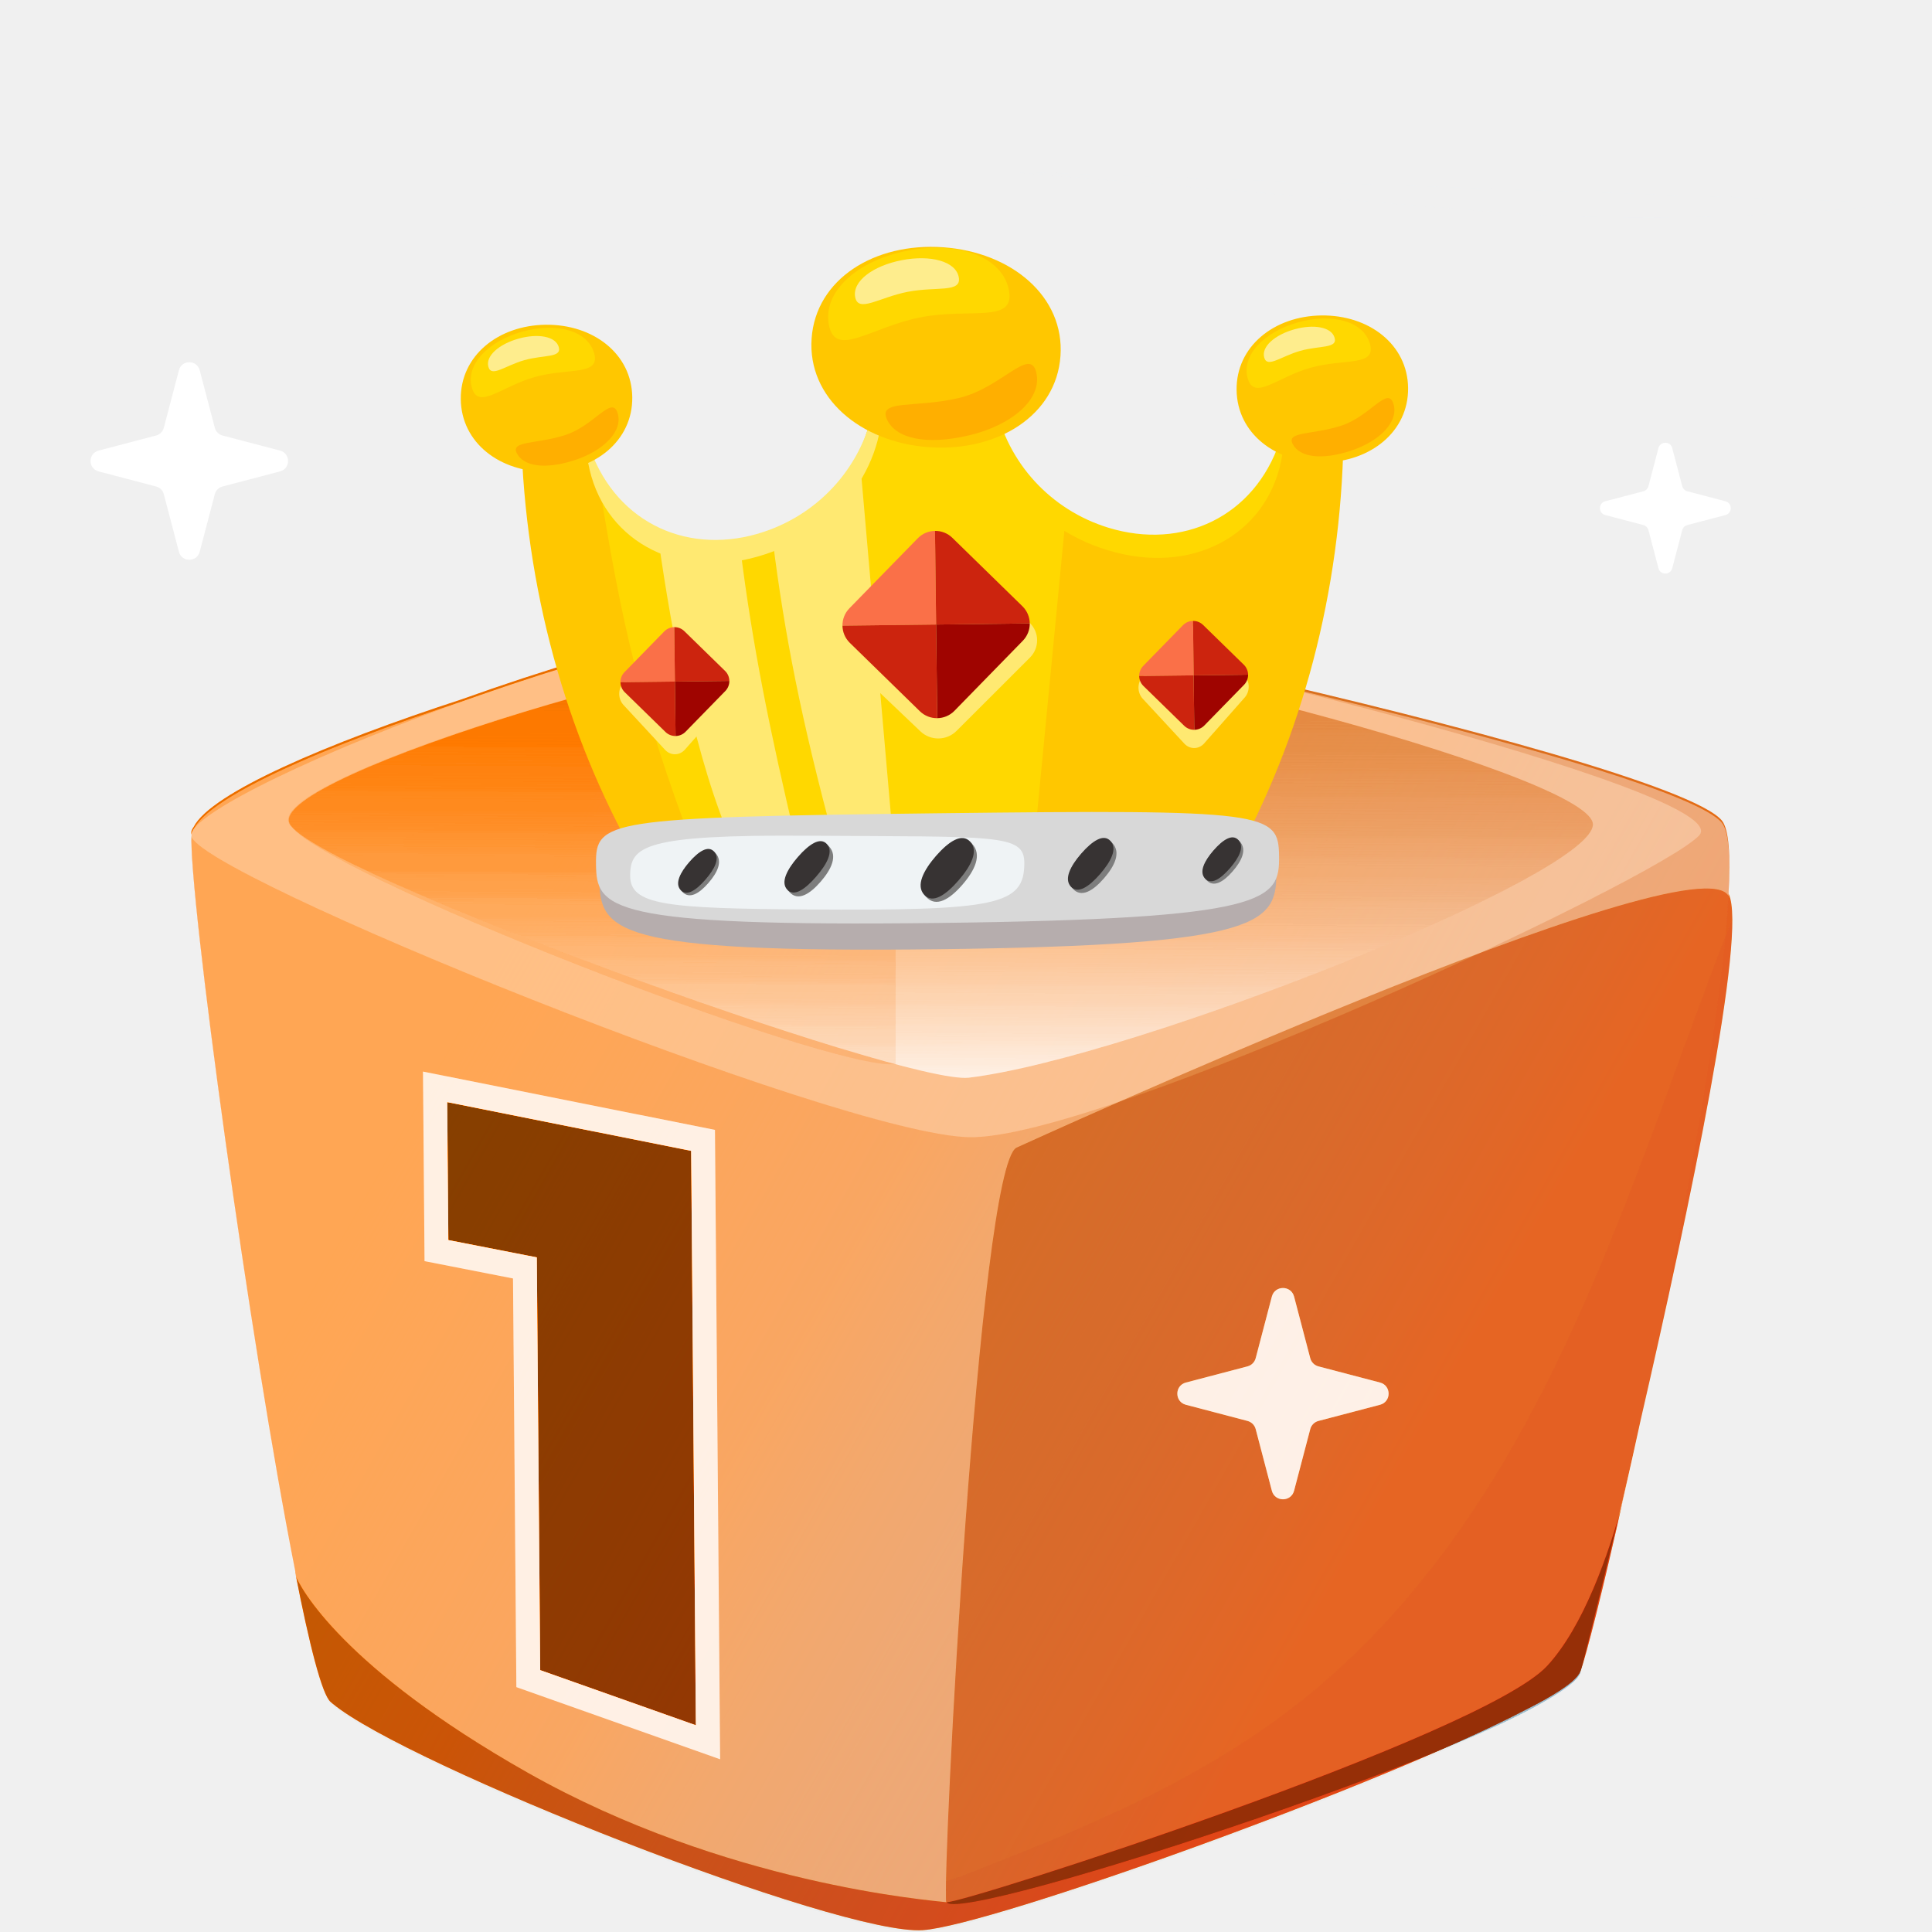
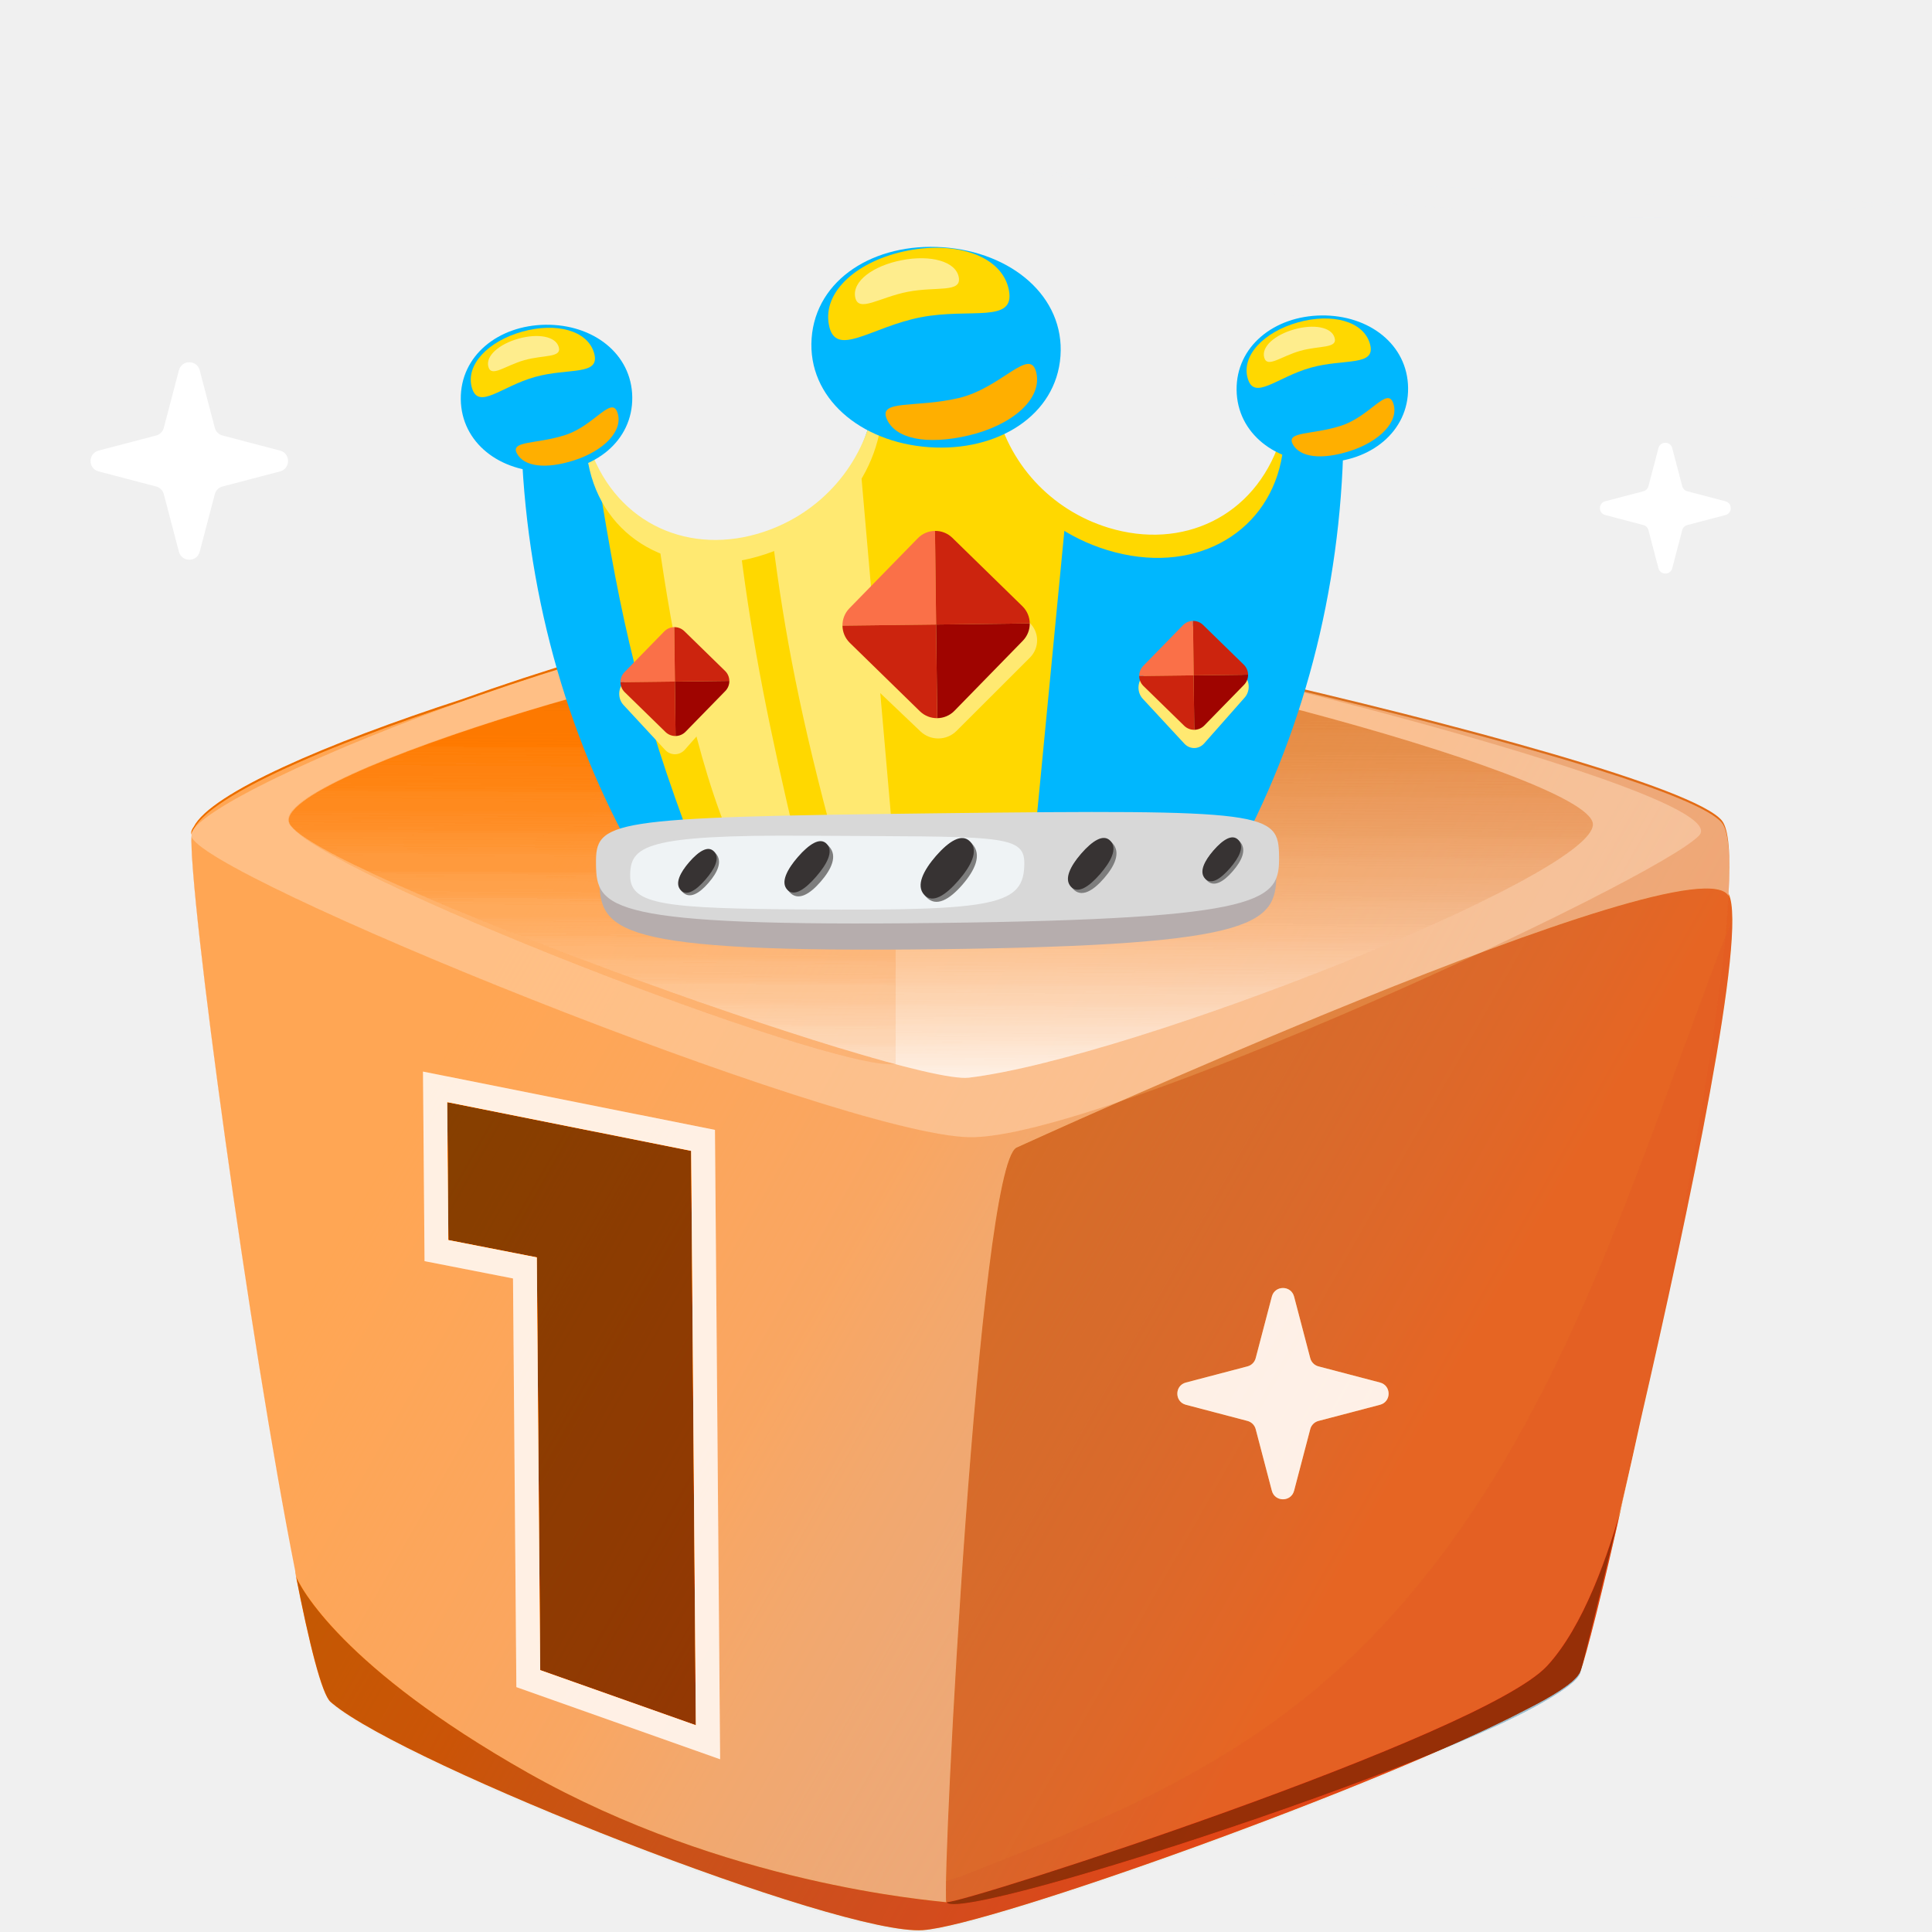
<svg xmlns="http://www.w3.org/2000/svg" width="192" height="192" fill="none" viewBox="0 0 192 192">
  <g clip-path="url(#clip0_1996_303651)">
    <path fill="#E86A0F" fill-rule="evenodd" d="M19 82.792C19.002 82.838 19.014 82.886 19.034 82.939C18.704 88.635 24.837 133.469 29.343 156.164V156.295C30.737 163.451 31.999 168.389 32.847 169.129C32.905 169.18 32.965 169.232 33.028 169.285C40.337 175.405 83.464 192.4 91.72 191.817C98.584 191.333 137.133 177.501 151.614 169.915C154.432 168.495 156.339 167.268 156.903 166.37C156.968 166.277 157.019 166.189 157.054 166.106C157.6 164.67 159.334 157.883 161.368 148.704L161.363 148.725L161.367 148.703C161.908 146.327 162.47 143.791 163.04 141.146C167.91 120.003 173.649 92.669 171.804 88.861L171.799 88.85L171.79 88.834L171.782 88.818C171.993 84.993 171.816 82.373 171.107 81.531C168.346 78.264 144.892 71.957 123.172 67.008C110.391 63.907 98.128 61.319 91.23 60.278C81.1 58.75 61.895 63.757 45.834 69.512C32.475 73.869 20.946 78.82 19.249 82.172C19.078 82.406 18.993 82.614 19 82.792Z" clip-rule="evenodd" />
    <g style="mix-blend-mode:hard-light" opacity=".9">
      <g style="mix-blend-mode:multiply" opacity=".3">
        <path fill="#8F9AA0" d="M99.365 17.003C99.365 17.003 136.31 20.12 152.287 21.362C164.737 21.957 177.214 21.57 189.603 20.207L99.365 17.003Z" />
      </g>
      <path fill="#C0C4C6" d="M161.367 148.928C159.333 158.108 157.6 164.895 157.053 166.331C155 171.225 100.046 191.455 91.719 192.042C83.392 192.629 39.591 175.336 32.847 169.354C31.999 168.615 30.737 163.677 29.343 156.52V156.39C24.822 133.615 18.661 88.543 19.038 83.105C19.547 75.84 77.062 58.938 89.138 60.504C105.566 62.679 166.548 76.362 171.107 81.757C174.291 85.541 166.755 125.24 161.367 148.928Z" />
      <path fill="#D6D6D6" d="M19 83.018C19.151 86.759 83.411 112.797 96.354 113.015C109.296 113.232 164.891 87.347 168.866 83.018C172.841 78.689 110.69 63.44 91.23 60.504C71.769 57.567 18.812 78.754 19 83.018Z" />
      <g style="mix-blend-mode:multiply" opacity=".5">
        <path fill="#8F9AA0" d="M101.007 114.058C97.239 116.081 93.622 186.277 94.036 188.974C94.451 191.672 155.678 171.572 157.053 166.265C158.428 160.957 174.743 95.155 171.804 89.086C168.865 83.017 101.007 114.058 101.007 114.058Z" />
      </g>
      <mask id="mask0_1996_303651" width="115" height="116" x="64" y="83" maskUnits="userSpaceOnUse" style="mask-type:alpha">
        <path fill="#C4C4C4" d="M133.48 165.468C154.406 146.009 162.052 117.199 172.143 91.327L178.5 83.911L162 179.052L83.999 199L64.422 184.89C72.703 184.89 87.855 189.441 95.499 186.468C109.334 181.088 122.458 175.718 133.48 165.468Z" />
      </mask>
      <g mask="url(#mask0_1996_303651)">
        <g style="mix-blend-mode:multiply" opacity=".5">
          <path fill="#8F9AA0" d="M101.007 114.058C97.239 116.081 93.622 186.277 94.036 188.974C94.451 191.672 155.678 171.572 157.053 166.265C158.428 160.957 174.743 95.155 171.804 89.086C168.865 83.017 101.007 114.058 101.007 114.058Z" />
        </g>
      </g>
      <path fill="url(#paint0_linear_1996_303651)" d="M158.296 81.843C158.861 86.781 112.781 105.097 96.297 107.098C89.854 107.859 31.019 86.542 28.777 81.843C26.535 77.145 73.125 63.18 89.063 63.18C105 63.18 157.693 76.84 158.296 81.843Z" />
      <g style="mix-blend-mode:multiply" opacity=".2">
        <path fill="#B3C1C8" d="M89.007 63.18V105.749C82.564 106.533 31.02 86.542 28.722 81.822C26.423 77.101 73.125 63.18 89.007 63.18Z" />
      </g>
      <g style="mix-blend-mode:multiply" opacity=".5">
        <path fill="#6B7478" d="M161.368 148.929C159.334 158.109 157.6 164.896 157.054 166.331C155.001 171.226 100.047 191.456 91.72 192.043C83.393 192.63 39.592 175.337 32.848 169.355C32 168.615 30.738 163.677 29.344 156.521C29.796 157.717 33.997 165.723 52.441 176.165C72.109 187.28 92.493 188.845 94.037 189.041C95.582 189.237 147.182 172.574 153.738 165.57C157.337 161.676 159.861 154.541 161.368 148.929Z" />
      </g>
      <path fill="#fff" d="M128.606 148.147C128.307 149.284 126.693 149.284 126.394 148.147L124.788 142.027C124.683 141.628 124.372 141.317 123.973 141.212L117.853 139.606C116.716 139.307 116.716 137.693 117.853 137.394L123.973 135.788C124.372 135.683 124.683 135.372 124.788 134.973L126.394 128.853C126.693 127.716 128.307 127.716 128.606 128.853L130.212 134.973C130.317 135.372 130.628 135.683 131.027 135.788L137.147 137.394C138.284 137.693 138.284 139.307 137.147 139.606L131.027 141.212C130.628 141.317 130.317 141.628 130.212 142.027L128.606 148.147Z" />
      <path fill="#6B7478" d="M53.685 165.974L53.349 124.955L44.557 123.234L44.445 109.532L68.684 114.373L69.152 171.451L53.685 165.974Z" />
      <path fill="#fff" fill-rule="evenodd" d="M51.316 167.663L50.983 127.051L42.191 125.33L42.037 106.492L71.051 112.287L71.564 174.833L51.316 167.663ZM53.349 124.955L53.686 165.974L69.153 171.451L68.685 114.373L44.445 109.532L44.558 123.234L53.349 124.955Z" clip-rule="evenodd" />
    </g>
    <g style="mix-blend-mode:color-burn" opacity=".5">
      <g style="mix-blend-mode:multiply" opacity=".3">
        <path fill="#8F9AA0" d="M99.365 17.003C99.365 17.003 136.31 20.12 152.287 21.362C164.737 21.957 177.214 21.57 189.603 20.207L99.365 17.003Z" />
      </g>
      <path fill="#C0C4C6" d="M161.367 148.928C159.333 158.108 157.6 164.895 157.053 166.331C155 171.225 100.046 191.455 91.719 192.042C83.392 192.629 39.591 175.336 32.847 169.354C31.999 168.615 30.737 163.677 29.343 156.52V156.39C24.822 133.615 18.661 88.543 19.038 83.105C19.547 75.84 77.062 58.938 89.138 60.504C105.566 62.679 166.548 76.362 171.107 81.757C174.291 85.541 166.755 125.24 161.367 148.928Z" />
      <path fill="#D6D6D6" d="M19 83.018C19.151 86.759 83.411 112.797 96.354 113.015C109.296 113.232 164.891 87.347 168.866 83.018C172.841 78.689 110.69 63.44 91.23 60.504C71.769 57.567 18.812 78.754 19 83.018Z" />
      <g style="mix-blend-mode:multiply" opacity=".5">
        <path fill="#8F9AA0" d="M101.007 114.058C97.239 116.081 93.622 186.277 94.036 188.974C94.451 191.672 155.678 171.572 157.053 166.265C158.428 160.957 174.743 95.155 171.804 89.086C168.865 83.017 101.007 114.058 101.007 114.058Z" />
      </g>
      <mask id="mask1_1996_303651" width="115" height="116" x="64" y="83" maskUnits="userSpaceOnUse" style="mask-type:alpha">
        <path fill="#C4C4C4" d="M133.48 165.468C154.406 146.009 162.052 117.199 172.143 91.327L178.5 83.911L162 179.052L83.999 199L64.422 184.89C72.703 184.89 87.855 189.441 95.499 186.468C109.334 181.088 122.458 175.718 133.48 165.468Z" />
      </mask>
      <g mask="url(#mask1_1996_303651)">
        <g style="mix-blend-mode:multiply" opacity=".5">
          <path fill="#8F9AA0" d="M101.007 114.058C97.239 116.081 93.622 186.277 94.036 188.974C94.451 191.672 155.678 171.572 157.053 166.265C158.428 160.957 174.743 95.155 171.804 89.086C168.865 83.017 101.007 114.058 101.007 114.058Z" />
        </g>
      </g>
      <path fill="url(#paint1_linear_1996_303651)" d="M158.296 81.843C158.861 86.781 112.781 105.097 96.297 107.098C89.854 107.859 31.019 86.542 28.777 81.843C26.535 77.145 73.125 63.18 89.063 63.18C105 63.18 157.693 76.84 158.296 81.843Z" />
      <g style="mix-blend-mode:multiply" opacity=".2">
        <path fill="#B3C1C8" d="M89.007 63.18V105.749C82.564 106.533 31.02 86.542 28.722 81.822C26.423 77.101 73.125 63.18 89.007 63.18Z" />
      </g>
      <g style="mix-blend-mode:multiply" opacity=".5">
        <path fill="#6B7478" d="M161.368 148.929C159.334 158.109 157.6 164.896 157.054 166.331C155.001 171.226 100.047 191.456 91.72 192.043C83.393 192.63 39.592 175.337 32.848 169.355C32 168.615 30.738 163.677 29.344 156.521C29.796 157.717 33.997 165.723 52.441 176.165C72.109 187.28 92.493 188.845 94.037 189.041C95.582 189.237 147.182 172.574 153.738 165.57C157.337 161.676 159.861 154.541 161.368 148.929Z" />
      </g>
      <path fill="#fff" d="M128.606 148.147C128.307 149.284 126.693 149.284 126.394 148.147L124.788 142.027C124.683 141.628 124.372 141.317 123.973 141.212L117.853 139.606C116.716 139.307 116.716 137.693 117.853 137.394L123.973 135.788C124.372 135.683 124.683 135.372 124.788 134.973L126.394 128.853C126.693 127.716 128.307 127.716 128.606 128.853L130.212 134.973C130.317 135.372 130.628 135.683 131.027 135.788L137.147 137.394C138.284 137.693 138.284 139.307 137.147 139.606L131.027 141.212C130.628 141.317 130.317 141.628 130.212 142.027L128.606 148.147Z" />
      <path fill="#6B7478" d="M53.685 165.974L53.349 124.955L44.557 123.234L44.445 109.532L68.684 114.373L69.152 171.451L53.685 165.974Z" />
      <path fill="#fff" fill-rule="evenodd" d="M51.316 167.663L50.983 127.051L42.191 125.33L42.037 106.492L71.051 112.287L71.564 174.833L51.316 167.663ZM53.349 124.955L53.686 165.974L69.153 171.451L68.685 114.373L44.445 109.532L44.558 123.234L53.349 124.955Z" clip-rule="evenodd" />
    </g>
    <g style="mix-blend-mode:color">
      <path fill="url(#paint2_linear_1996_303651)" fill-rule="evenodd" d="M19 82.792C19.002 82.838 19.014 82.886 19.034 82.939C18.704 88.635 24.837 133.469 29.343 156.164V156.295C30.737 163.451 31.999 168.389 32.847 169.129C32.905 169.18 32.965 169.232 33.028 169.285C40.337 175.405 83.464 192.4 91.72 191.817C98.584 191.333 137.133 177.501 151.614 169.915C154.432 168.495 156.339 167.268 156.903 166.37C156.968 166.277 157.019 166.189 157.054 166.106C157.6 164.67 159.334 157.883 161.368 148.704L161.363 148.725L161.367 148.703C161.908 146.327 162.47 143.791 163.04 141.146C167.91 120.002 173.649 92.669 171.804 88.861L171.796 88.845L171.791 88.834L171.782 88.818C171.993 84.993 171.816 82.373 171.107 81.531C168.346 78.264 144.892 71.957 123.172 67.008C110.391 63.907 98.128 61.319 91.23 60.278C81.1 58.75 61.895 63.757 45.834 69.512C32.475 73.869 20.946 78.82 19.249 82.172C19.078 82.406 18.993 82.614 19 82.792Z" clip-rule="evenodd" />
    </g>
-     <path fill="#FFC700" d="M98.799 41.093C94.716 33.644 92.45 25.328 92.45 25.328C92.45 25.328 90.45 33.427 86.668 40.874C85.586 46.771 81.368 51.617 75.599 53.533C68.239 55.977 60.933 52.798 58.207 45.3C55.262 42.504 52.898 39.464 51.708 37.118L51.765 41.919C51.945 56.917 55.695 71.565 62.581 84.162L123.72 83.429C130.302 70.671 133.7 55.937 133.521 40.94L133.463 36.138C132.352 38.464 130.131 41.483 127.335 44.3C124.843 51.982 117.561 55.404 110.089 53.12C104.396 51.379 100.122 46.794 98.799 41.093Z" />
+     <path fill="#00b7fe" d="M98.799 41.093C94.716 33.644 92.45 25.328 92.45 25.328C92.45 25.328 90.45 33.427 86.668 40.874C85.586 46.771 81.368 51.617 75.599 53.533C68.239 55.977 60.933 52.798 58.207 45.3C55.262 42.504 52.898 39.464 51.708 37.118L51.765 41.919C51.945 56.917 55.695 71.565 62.581 84.162L123.72 83.429C130.302 70.671 133.7 55.937 133.521 40.94L133.463 36.138C132.352 38.464 130.131 41.483 127.335 44.3C124.843 51.982 117.561 55.404 110.089 53.12C104.396 51.379 100.122 46.794 98.799 41.093Z" />
    <path fill="#FFD800" fill-rule="evenodd" d="M93.897 30.103C94.957 33.172 96.643 37.519 98.88 41.603C99.842 45.751 102.378 49.303 105.888 51.581L102.797 83.642L93.285 83.68L68.883 84.168C63.654 70.394 61.717 61.745 59.458 47.541C62.596 53.689 69.231 56.151 75.91 53.931C81.622 52.033 85.798 47.23 86.869 41.386C88.913 37.358 90.431 33.136 91.389 30.133L93.897 30.103Z" clip-rule="evenodd" />
    <path fill="#FFE971" fill-rule="evenodd" d="M88.78 83.77L85.454 45.659C83.681 49.242 80.618 52.099 76.783 53.614C77.956 62.938 79.589 71.458 82.964 83.886L88.78 83.77ZM79.186 83.962C76.483 72.563 74.792 64.214 73.574 54.52C70.67 55.019 67.852 54.64 65.412 53.467C66.797 63.291 69.149 75.695 72.889 84.088L79.186 83.962Z" clip-rule="evenodd" />
    <path fill="#FFE971" fill-rule="evenodd" d="M87.599 38.797C87.361 39.303 87.114 39.809 86.859 40.311C85.788 46.155 81.612 50.958 75.899 52.856C68.613 55.279 61.379 52.128 58.68 44.697C58.538 44.562 58.397 44.426 58.258 44.29C58.298 45.099 58.411 45.908 58.602 46.71C60.325 53.964 67.697 57.858 76.08 55.071C83.837 52.493 88.336 45.565 87.599 38.797Z" clip-rule="evenodd" />
    <path fill="#FFD800" fill-rule="evenodd" d="M98.125 38.673C98.376 39.172 98.634 39.671 98.901 40.166C100.111 45.983 104.402 50.684 110.158 52.446C117.5 54.692 124.656 51.369 127.176 43.876C127.316 43.737 127.453 43.597 127.59 43.458C127.569 44.268 127.475 45.08 127.304 45.886C125.755 53.179 118.478 57.248 110.031 54.664C102.216 52.272 97.552 45.455 98.125 38.673Z" clip-rule="evenodd" />
-     <path fill="#FFC700" d="M105.389 35.381C104.973 41.274 99.151 44.923 92.321 44.441C85.492 43.958 80.241 39.526 80.657 33.633C81.074 27.741 86.896 24.091 93.725 24.574C100.555 25.056 105.806 29.489 105.389 35.381Z" />
+     <path fill="#00b7fe" d="M105.389 35.381C104.973 41.274 99.151 44.923 92.321 44.441C85.492 43.958 80.241 39.526 80.657 33.633C81.074 27.741 86.896 24.091 93.725 24.574C100.555 25.056 105.806 29.489 105.389 35.381Z" />
    <path fill="#FFD800" d="M100.262 28.829C100.912 32.185 96.446 30.574 91.507 31.53C86.568 32.486 83.026 35.648 82.377 32.292C81.727 28.935 85.285 25.858 90.224 24.902C95.163 23.946 99.612 25.473 100.262 28.829Z" />
    <path fill="#FFAF00" d="M88.124 41.635C87.278 39.686 90.998 40.563 95.272 39.558C99.545 38.552 102.366 34.395 102.985 37.027C103.605 39.659 100.562 42.262 96.289 43.268C92.015 44.273 88.97 43.585 88.124 41.635Z" />
    <path fill="#FEED8D" d="M95.28 27.541C95.588 29.131 93.065 28.447 90.223 28.997C87.381 29.547 85.295 31.124 84.988 29.534C84.68 27.944 86.773 26.407 89.615 25.857C92.457 25.307 94.972 25.951 95.28 27.541Z" />
-     <path fill="#FFC700" d="M139.935 38.551C139.987 42.883 136.207 45.9 131.501 45.957C126.795 46.013 122.944 43.088 122.892 38.755C122.84 34.422 126.62 31.405 131.326 31.349C136.032 31.293 139.883 34.218 139.935 38.551Z" />
+     <path fill="#00b7fe" d="M139.935 38.551C139.987 42.883 136.207 45.9 131.501 45.957C126.795 46.013 122.944 43.088 122.892 38.755C122.84 34.422 126.62 31.405 131.326 31.349C136.032 31.293 139.883 34.218 139.935 38.551Z" />
    <path fill="#FFD800" d="M136.145 34.175C136.785 36.456 133.609 35.599 130.253 36.541C126.897 37.483 124.632 39.869 123.992 37.588C123.351 35.308 125.633 32.98 128.989 32.037C132.344 31.095 135.504 31.895 136.145 34.175Z" />
    <path fill="#FFAF00" d="M128.475 44.146C127.78 42.848 130.399 43.241 133.292 42.303C136.186 41.364 137.896 38.332 138.474 40.114C139.053 41.896 137.1 43.868 134.207 44.807C131.313 45.745 129.171 45.444 128.475 44.146Z" />
    <path fill="#FEED8D" d="M132.632 33.571C132.936 34.651 131.154 34.322 129.223 34.865C127.292 35.407 125.942 36.615 125.638 35.535C125.335 34.454 126.693 33.274 128.624 32.731C130.555 32.189 132.329 32.49 132.632 33.571Z" />
-     <path fill="#FFC700" d="M62.834 39.475C62.886 43.808 59.106 46.825 54.4 46.881C49.694 46.938 45.844 44.012 45.792 39.679C45.74 35.347 49.519 32.33 54.225 32.273C58.931 32.217 62.782 35.142 62.834 39.475Z" />
+     <path fill="#00b7fe" d="M62.834 39.475C62.886 43.808 59.106 46.825 54.4 46.881C49.694 46.938 45.844 44.012 45.792 39.679C45.74 35.347 49.519 32.33 54.225 32.273C58.931 32.217 62.782 35.142 62.834 39.475Z" />
    <path fill="#FFD800" d="M59.044 35.1C59.685 37.38 56.509 36.523 53.153 37.465C49.797 38.408 47.532 40.793 46.891 38.513C46.251 36.232 48.532 33.904 51.888 32.962C55.244 32.019 58.404 32.819 59.044 35.1Z" />
    <path fill="#FFAF00" d="M51.375 45.07C50.679 43.772 53.298 44.166 56.192 43.227C59.085 42.288 60.796 39.256 61.374 41.039C61.952 42.821 60 44.792 57.106 45.731C54.213 46.669 52.07 46.368 51.375 45.07Z" />
    <path fill="#FEED8D" d="M55.531 34.495C55.834 35.575 54.053 35.247 52.121 35.789C50.19 36.331 48.84 37.539 48.537 36.459C48.233 35.379 49.591 34.198 51.522 33.656C53.453 33.113 55.227 33.414 55.531 34.495Z" />
    <path fill="#B6ADAD" d="M126.843 86.453C126.906 91.708 125.946 93.941 93.289 94.332C60.633 94.723 59.619 92.514 59.556 87.259C59.493 82.004 60.476 81.64 93.132 81.249C125.789 80.857 126.78 81.198 126.843 86.453Z" />
    <path fill="#D8D8D8" d="M127.112 85.087C127.164 89.466 126.191 91.328 93.245 91.723C60.3 92.118 59.282 90.279 59.23 85.901C59.177 81.522 60.169 81.217 93.115 80.822C126.06 80.427 127.059 80.709 127.112 85.087Z" />
    <path fill="#EFF3F5" d="M101.797 85.786C101.784 89.974 99.06 90.51 80.208 90.381C66.281 90.286 62.618 89.971 62.626 87.028C62.635 84.084 64.013 82.942 80.229 83.052C99.082 83.181 101.806 82.843 101.797 85.786Z" />
    <path fill="#7D7D7D" d="M67.794 88.618C67.08 87.837 67.591 86.725 68.509 85.67C69.427 84.615 70.405 84.017 71.119 84.798C71.833 85.58 71.323 86.691 70.405 87.746C69.487 88.801 68.508 89.4 67.794 88.618Z" />
    <path fill="#373333" d="M67.643 88.454C67.042 87.796 67.59 86.725 68.508 85.67C69.426 84.615 70.367 83.976 70.969 84.634C71.57 85.292 71.022 86.362 70.104 87.417C69.186 88.472 68.244 89.112 67.643 88.454Z" />
    <path fill="#7D7D7D" d="M119.893 87.46C119.179 86.678 119.689 85.567 120.607 84.512C121.526 83.457 122.504 82.858 123.218 83.64C123.932 84.421 123.422 85.533 122.503 86.588C121.585 87.643 120.607 88.242 119.893 87.46Z" />
    <path fill="#373333" d="M119.753 87.309C119.143 86.641 119.687 85.567 120.605 84.512C121.524 83.457 122.468 82.821 123.078 83.489C123.689 84.157 123.144 85.232 122.226 86.287C121.308 87.341 120.363 87.977 119.753 87.309Z" />
    <path fill="#7D7D7D" d="M78.457 88.659C77.61 87.733 78.215 86.415 79.304 85.164C80.393 83.912 81.553 83.202 82.4 84.129C83.247 85.056 82.642 86.374 81.553 87.625C80.464 88.876 79.303 89.586 78.457 88.659Z" />
    <path fill="#373333" d="M78.23 88.411C77.554 87.671 78.215 86.414 79.304 85.163C80.393 83.912 81.497 83.141 82.174 83.881C82.85 84.621 82.189 85.878 81.1 87.129C80.01 88.38 78.906 89.151 78.23 88.411Z" />
    <path fill="#7D7D7D" d="M106.614 88.322C105.767 87.395 106.372 86.077 107.461 84.826C108.55 83.575 109.711 82.865 110.557 83.792C111.404 84.719 110.799 86.037 109.71 87.288C108.621 88.539 107.46 89.249 106.614 88.322Z" />
    <path fill="#373333" d="M106.42 88.111C105.719 87.343 106.372 86.077 107.461 84.826C108.55 83.575 109.663 82.813 110.364 83.58C111.065 84.347 110.412 85.613 109.323 86.864C108.234 88.115 107.121 88.878 106.42 88.111Z" />
    <path fill="#7D7D7D" d="M92.037 89.133C91.053 88.055 91.756 86.524 93.022 85.07C94.287 83.617 95.635 82.791 96.619 83.868C97.603 84.945 96.9 86.477 95.635 87.931C94.369 89.384 93.021 90.21 92.037 89.133Z" />
    <path fill="#373333" d="M91.844 88.921C91.005 88.003 91.757 86.524 93.022 85.07C94.287 83.617 95.588 82.739 96.426 83.656C97.264 84.574 96.513 86.053 95.248 87.507C93.982 88.96 92.682 89.838 91.844 88.921Z" />
    <path fill="#FFE971" d="M91.263 54.806C92.239 53.832 93.84 53.813 94.839 54.764L102.307 61.872C103.306 62.823 103.324 64.384 102.348 65.358L95.053 72.643C94.078 73.618 92.477 73.637 91.478 72.686L84.01 65.578C83.011 64.627 82.992 63.066 83.968 62.092L91.263 54.806Z" />
    <path fill="#FA7048" d="M92.918 52.76L93.029 62.066L83.724 62.177C83.716 61.555 83.946 60.93 84.415 60.45L91.208 53.493C91.677 53.012 92.296 52.767 92.918 52.76Z" />
    <path fill="#CC240E" d="M93.141 71.371L93.029 62.066L83.723 62.177C83.731 62.799 83.976 63.419 84.456 63.888L91.413 70.68C91.894 71.149 92.519 71.379 93.141 71.371Z" />
    <path fill="#CC240E" d="M92.919 52.76L93.031 62.066L102.336 61.954C102.329 61.332 102.084 60.713 101.604 60.244L94.646 53.451C94.166 52.982 93.541 52.752 92.919 52.76Z" />
    <path fill="#9F0400" d="M93.142 71.371L93.03 62.066L102.336 61.954C102.343 62.576 102.113 63.201 101.644 63.681L94.852 70.639C94.383 71.119 93.764 71.364 93.142 71.371Z" />
    <path fill="#FFE971" d="M117.563 62.699C118.101 62.09 118.986 62.079 119.539 62.676L123.671 67.135C124.224 67.731 124.236 68.709 123.697 69.319L119.673 73.875C119.134 74.485 118.25 74.496 117.697 73.899L113.564 69.44C113.011 68.844 113 67.866 113.538 67.256L117.563 62.699Z" />
    <path fill="#FA7048" d="M118.557 61.706L118.622 67.116L113.211 67.181C113.207 66.82 113.341 66.456 113.613 66.177L117.562 62.132C117.835 61.853 118.195 61.711 118.557 61.706Z" />
    <path fill="#CC240E" d="M118.686 72.526L118.621 67.116L113.211 67.181C113.215 67.543 113.357 67.903 113.636 68.175L117.681 72.124C117.961 72.397 118.324 72.531 118.686 72.526Z" />
    <path fill="#CC240E" d="M118.559 61.706L118.623 67.117L124.034 67.052C124.029 66.69 123.887 66.33 123.608 66.058L119.563 62.108C119.283 61.836 118.92 61.702 118.559 61.706Z" />
    <path fill="#9F0400" d="M118.687 72.527L118.623 67.117L124.033 67.052C124.037 67.413 123.904 67.777 123.631 68.056L119.682 72.101C119.409 72.38 119.049 72.522 118.687 72.527Z" />
    <path fill="#FFE971" d="M65.959 63.318C66.498 62.708 67.382 62.697 67.935 63.294L72.068 67.753C72.621 68.349 72.632 69.327 72.094 69.937L68.069 74.493C67.531 75.103 66.646 75.114 66.093 74.517L61.961 70.058C61.408 69.462 61.396 68.484 61.934 67.874L65.959 63.318Z" />
    <path fill="#FA7048" d="M67.007 62.325L67.072 67.735L61.661 67.8C61.657 67.438 61.791 67.075 62.063 66.796L66.013 62.751C66.285 62.471 66.645 62.329 67.007 62.325Z" />
    <path fill="#CC240E" d="M67.137 73.144L67.072 67.734L61.662 67.799C61.666 68.16 61.808 68.52 62.088 68.793L66.133 72.742C66.412 73.015 66.775 73.148 67.137 73.144Z" />
    <path fill="#CC240E" d="M67.007 62.324L67.072 67.734L72.482 67.669C72.478 67.307 72.335 66.947 72.056 66.675L68.011 62.726C67.732 62.453 67.368 62.319 67.007 62.324Z" />
    <path fill="#9F0400" d="M67.137 73.144L67.072 67.734L72.482 67.669C72.486 68.031 72.353 68.394 72.08 68.674L68.131 72.719C67.858 72.998 67.498 73.14 67.137 73.144Z" />
    <path fill="#fff" d="M19.847 54.829C19.568 55.892 18.059 55.892 17.78 54.829L16.279 49.11C16.181 48.737 15.89 48.446 15.517 48.348L9.797 46.847C8.734 46.568 8.734 45.059 9.797 44.78L15.517 43.279C15.89 43.181 16.181 42.89 16.279 42.517L17.78 36.797C18.059 35.734 19.568 35.734 19.847 36.797L21.348 42.517C21.446 42.89 21.737 43.181 22.11 43.279L27.829 44.78C28.892 45.059 28.892 46.568 27.829 46.847L22.11 48.348C21.737 48.446 21.446 48.737 21.348 49.11L19.847 54.829Z" />
    <path fill="#fff" d="M166.184 56.472C166 57.176 165 57.176 164.816 56.472L163.821 52.684C163.756 52.437 163.564 52.244 163.316 52.179L159.528 51.184C158.824 51 158.824 50 159.528 49.816L163.316 48.821C163.564 48.756 163.756 48.563 163.821 48.316L164.816 44.528C165 43.824 166 43.824 166.184 44.528L167.179 48.316C167.244 48.563 167.436 48.756 167.684 48.821L171.472 49.816C172.176 50 172.176 51 171.472 51.184L167.684 52.179C167.436 52.244 167.244 52.437 167.179 52.684L166.184 56.472Z" />
  </g>
  <defs>
    <linearGradient id="paint0_linear_1996_303651" x1="93.49" x2="94" y1="107.098" y2="21" gradientUnits="userSpaceOnUse">
      <stop stop-color="#fff" />
      <stop offset="1" stop-opacity="0" />
    </linearGradient>
    <linearGradient id="paint1_linear_1996_303651" x1="93.49" x2="94" y1="107.098" y2="21" gradientUnits="userSpaceOnUse">
      <stop stop-color="#fff" />
      <stop offset="1" stop-opacity="0" />
    </linearGradient>
    <linearGradient id="paint2_linear_1996_303651" x1="44.827" x2="135.255" y1="103.679" y2="155.046" gradientUnits="userSpaceOnUse">
      <stop stop-color="#FF7A00" />
      <stop offset="1" stop-color="#3C1D00" stop-opacity="0" />
    </linearGradient>
    <clipPath id="clip0_1996_303651">
      <rect width="192" height="192" fill="#fff" />
    </clipPath>
  </defs>
</svg>
